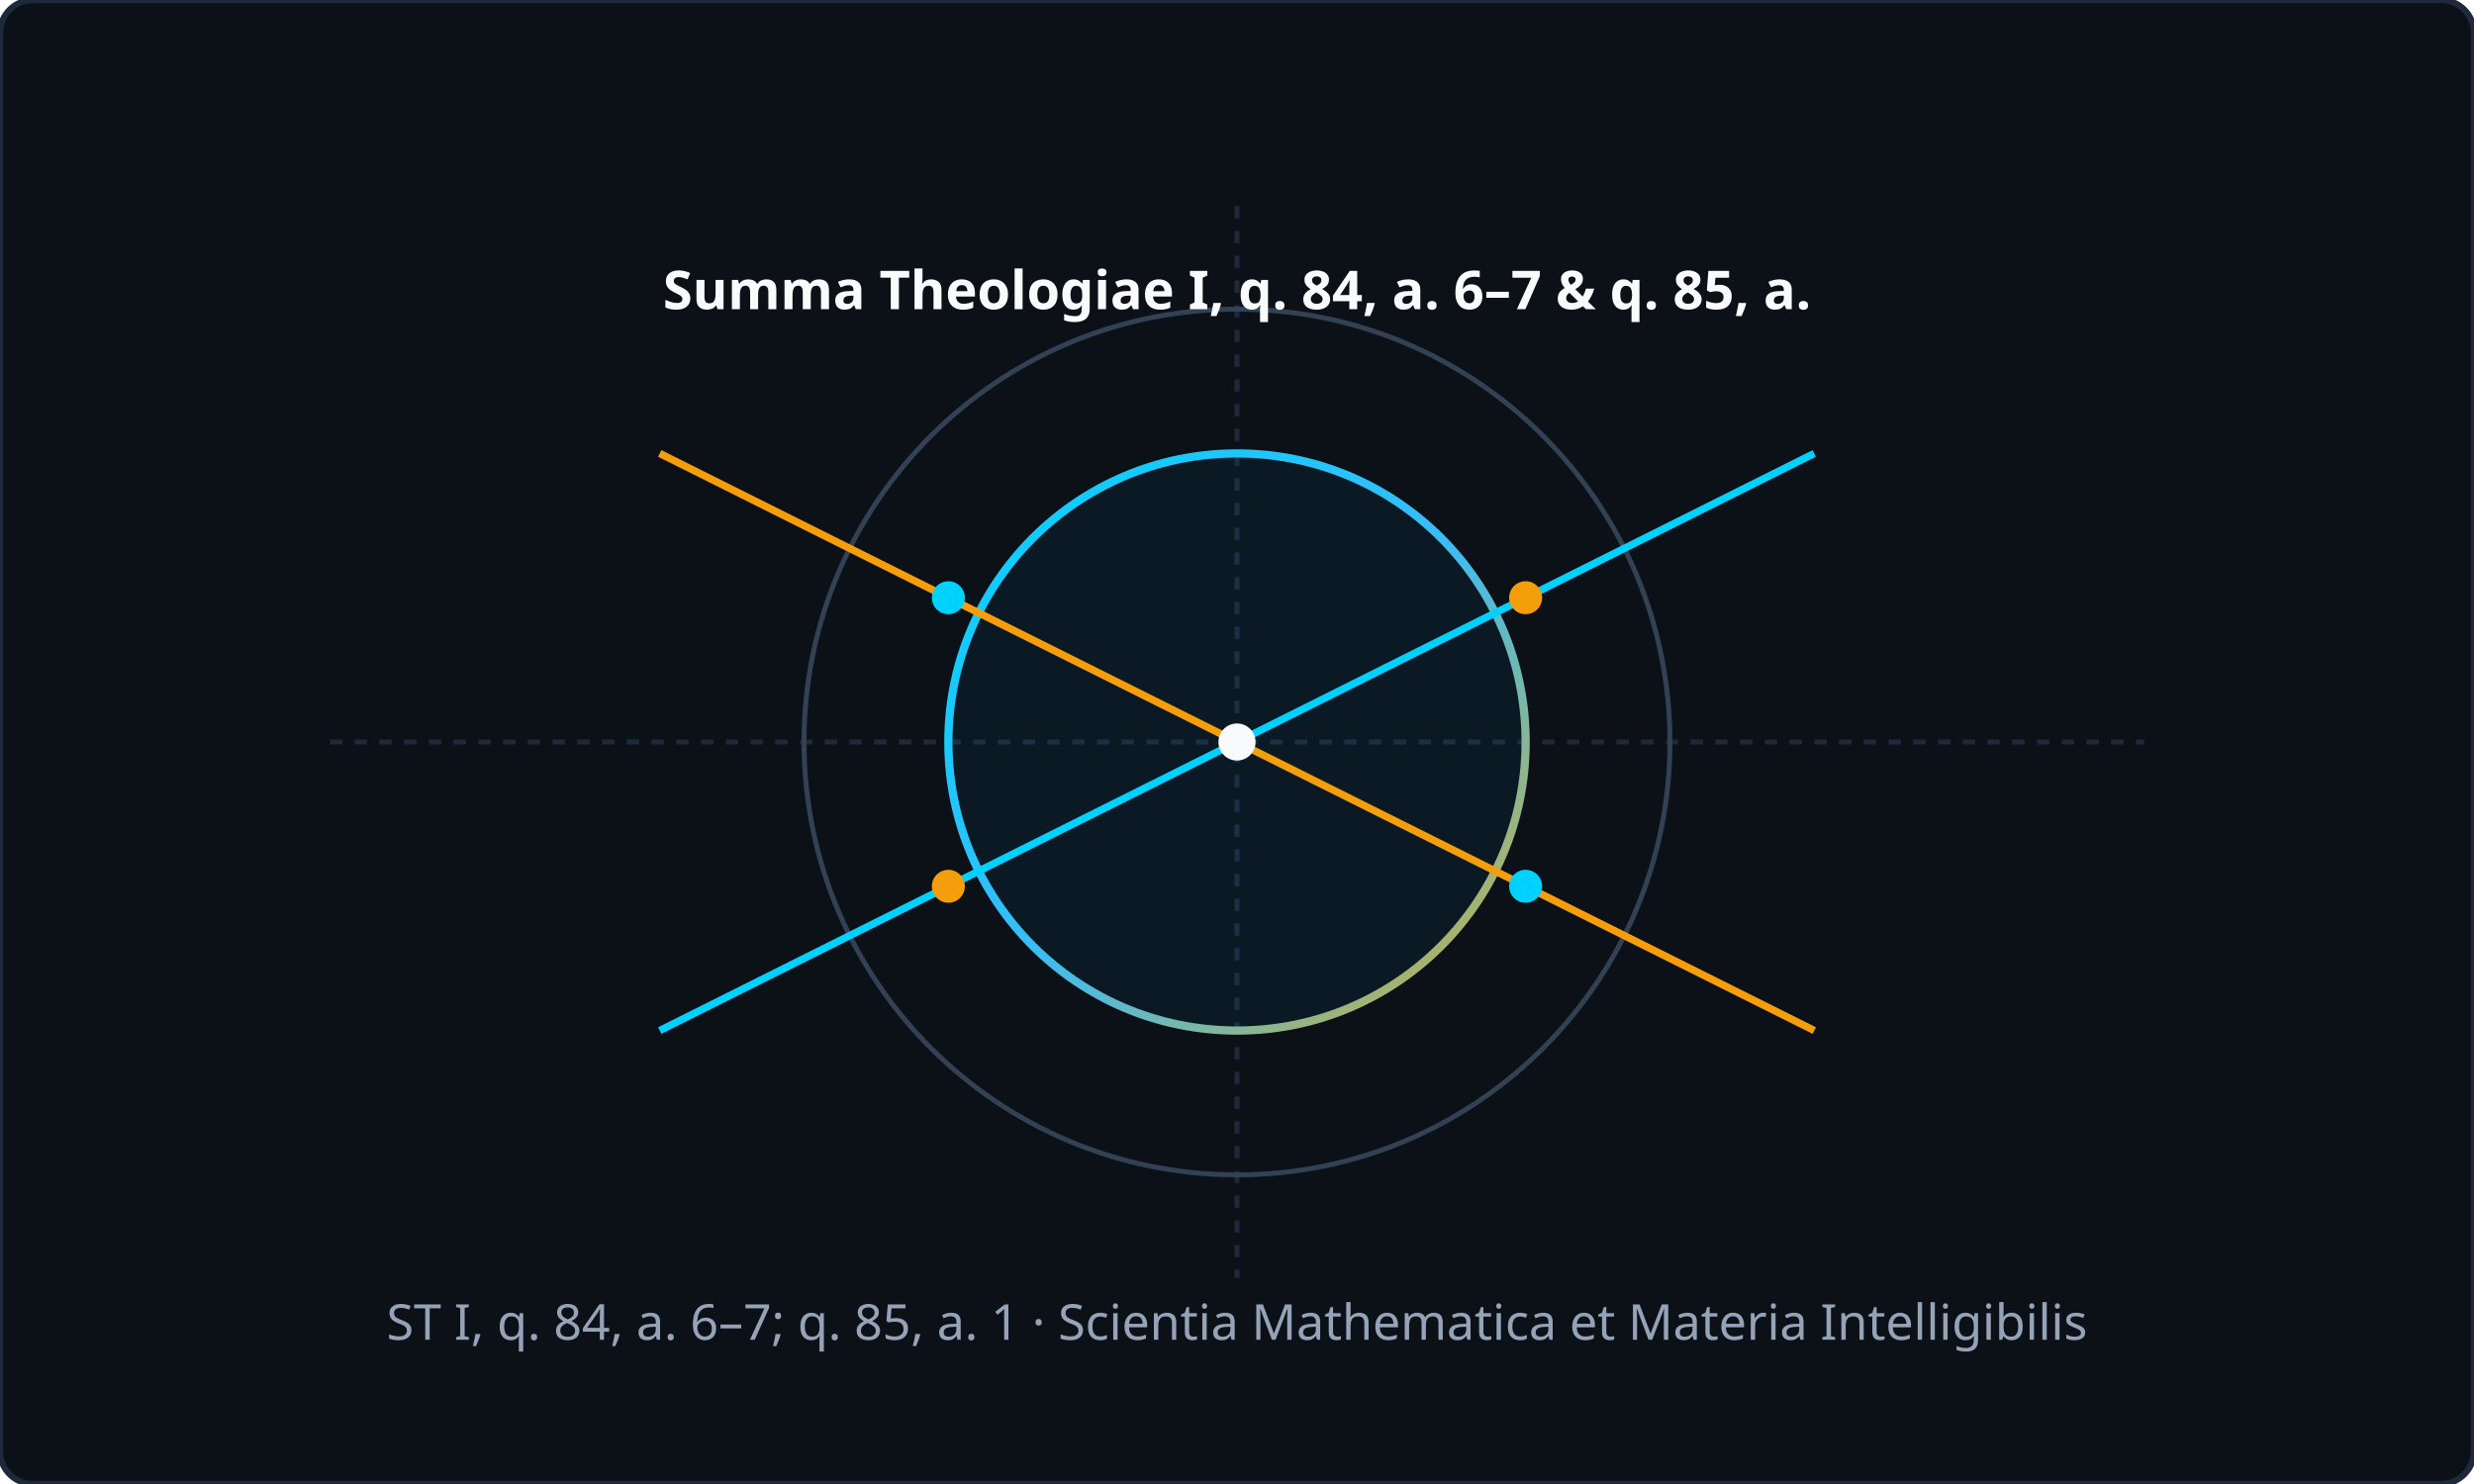
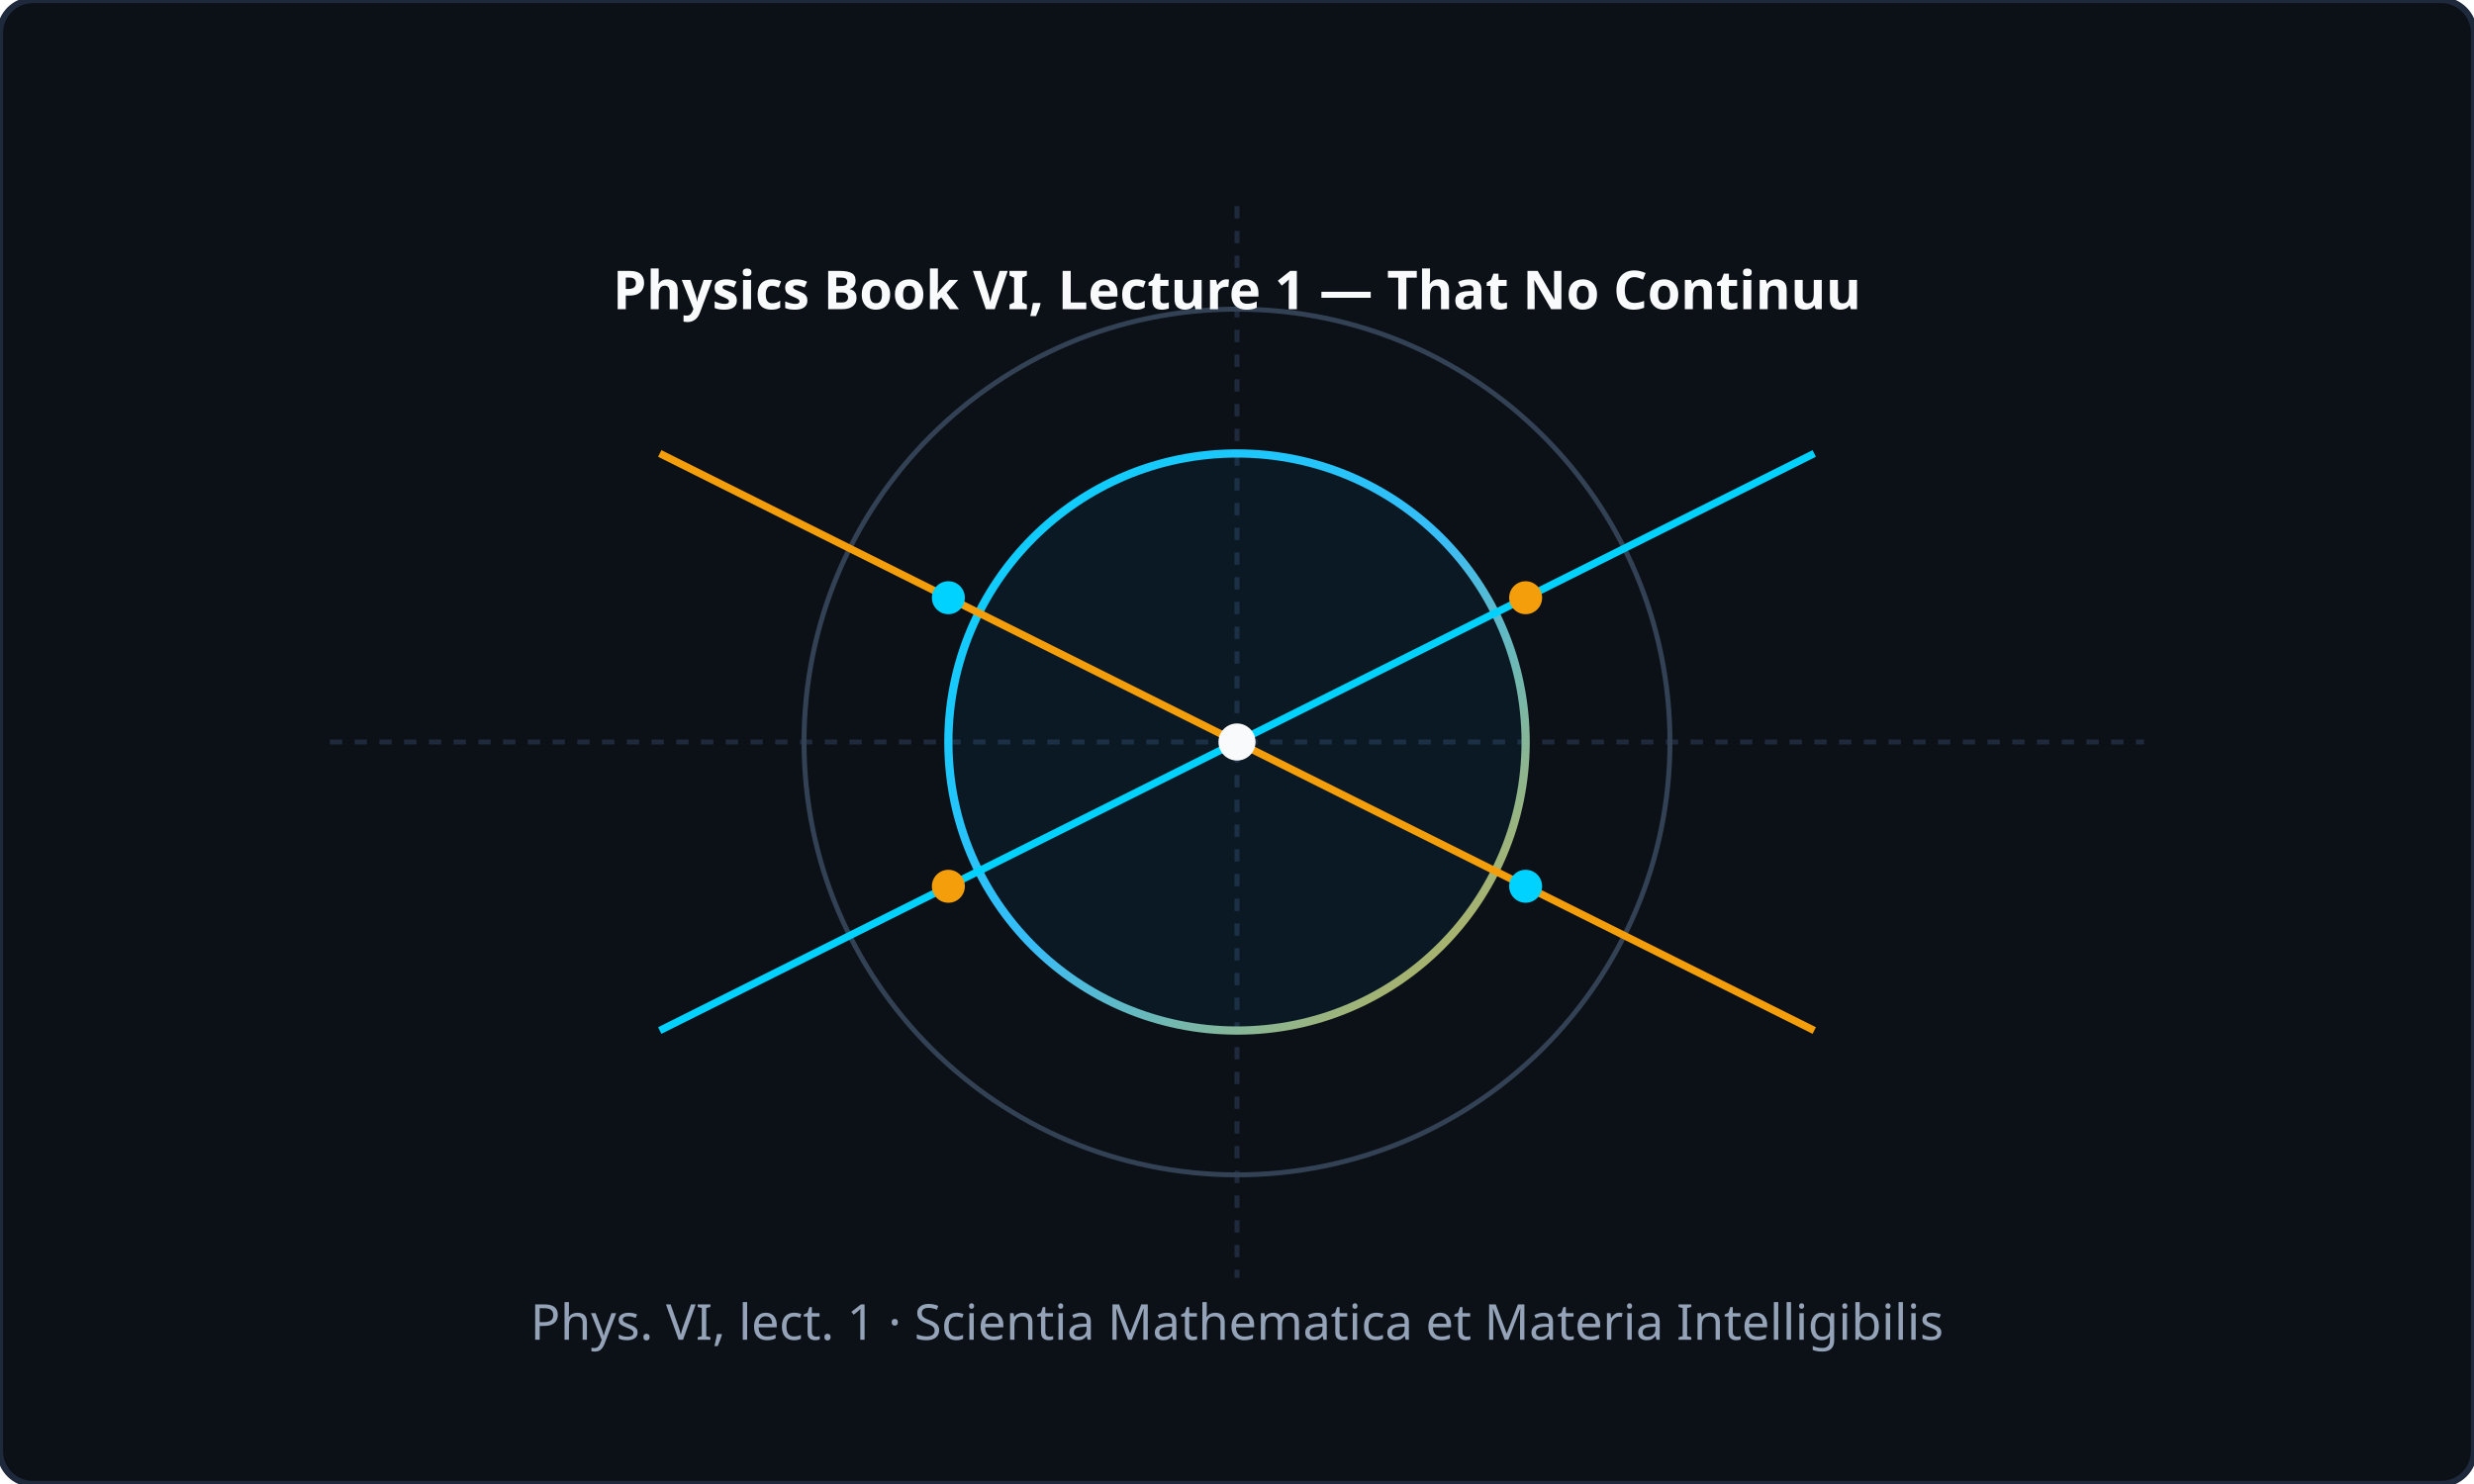
<svg xmlns="http://www.w3.org/2000/svg" viewBox="0 0 600 360" width="100%" height="auto">
  <rect width="600" height="360" rx="8" fill="#0c1017" stroke="#1e293b" stroke-width="1.5" />
  <defs>
    <linearGradient id="geomGrad" x1="0%" y1="0%" x2="100%" y2="100%">
      <stop offset="0%" stop-color="#00d2ff" />
      <stop offset="50%" stop-color="#38bdf8" />
      <stop offset="100%" stop-color="#d4af37" />
    </linearGradient>
  </defs>
  <line x1="80" y1="180" x2="520" y2="180" stroke="#1e293b" stroke-width="1.2" stroke-dasharray="3,3" />
  <line x1="300" y1="50" x2="300" y2="310" stroke="#1e293b" stroke-width="1.2" stroke-dasharray="3,3" />
  <circle cx="300" cy="180" r="105" fill="none" stroke="#334155" stroke-width="1.2" />
  <circle cx="300" cy="180" r="70" fill="#0284c7" fill-opacity="0.08" stroke="url(#geomGrad)" stroke-width="2" />
  <line x1="160" y1="110" x2="440" y2="250" stroke="#f59e0b" stroke-width="1.8" />
  <line x1="160" y1="250" x2="440" y2="110" stroke="#00d2ff" stroke-width="1.8" />
  <circle cx="300" cy="180" r="4.5" fill="#f8fafc" />
  <circle cx="230" cy="145" r="4" fill="#00d2ff" />
  <circle cx="370" cy="215" r="4" fill="#00d2ff" />
  <circle cx="230" cy="215" r="4" fill="#f59e0b" />
  <circle cx="370" cy="145" r="4" fill="#f59e0b" />
-   <text x="300" y="75" fill="#f8fafc" font-size="13" font-family="system-ui, sans-serif" text-anchor="middle" font-weight="600">Summa Theologiae I, q. 84, a. 6–7 &amp; q. 85, a.</text>
-   <text x="300" y="325" fill="#94a3b8" font-size="12" font-family="system-ui, sans-serif" text-anchor="middle">ST I, q. 84, a. 6–7; q. 85, a. 1 · Scientia Mathematica et Materia Intelligibilis</text>
+   <text x="300" y="75" fill="#f8fafc" font-size="13" font-family="system-ui, sans-serif" text-anchor="middle" font-weight="600">Physics Book VI, Lecture 1 — That No Continuu</text>
+   <text x="300" y="325" fill="#94a3b8" font-size="12" font-family="system-ui, sans-serif" text-anchor="middle">Phys. VI, lect. 1 · Scientia Mathematica et Materia Intelligibilis</text>
</svg>
